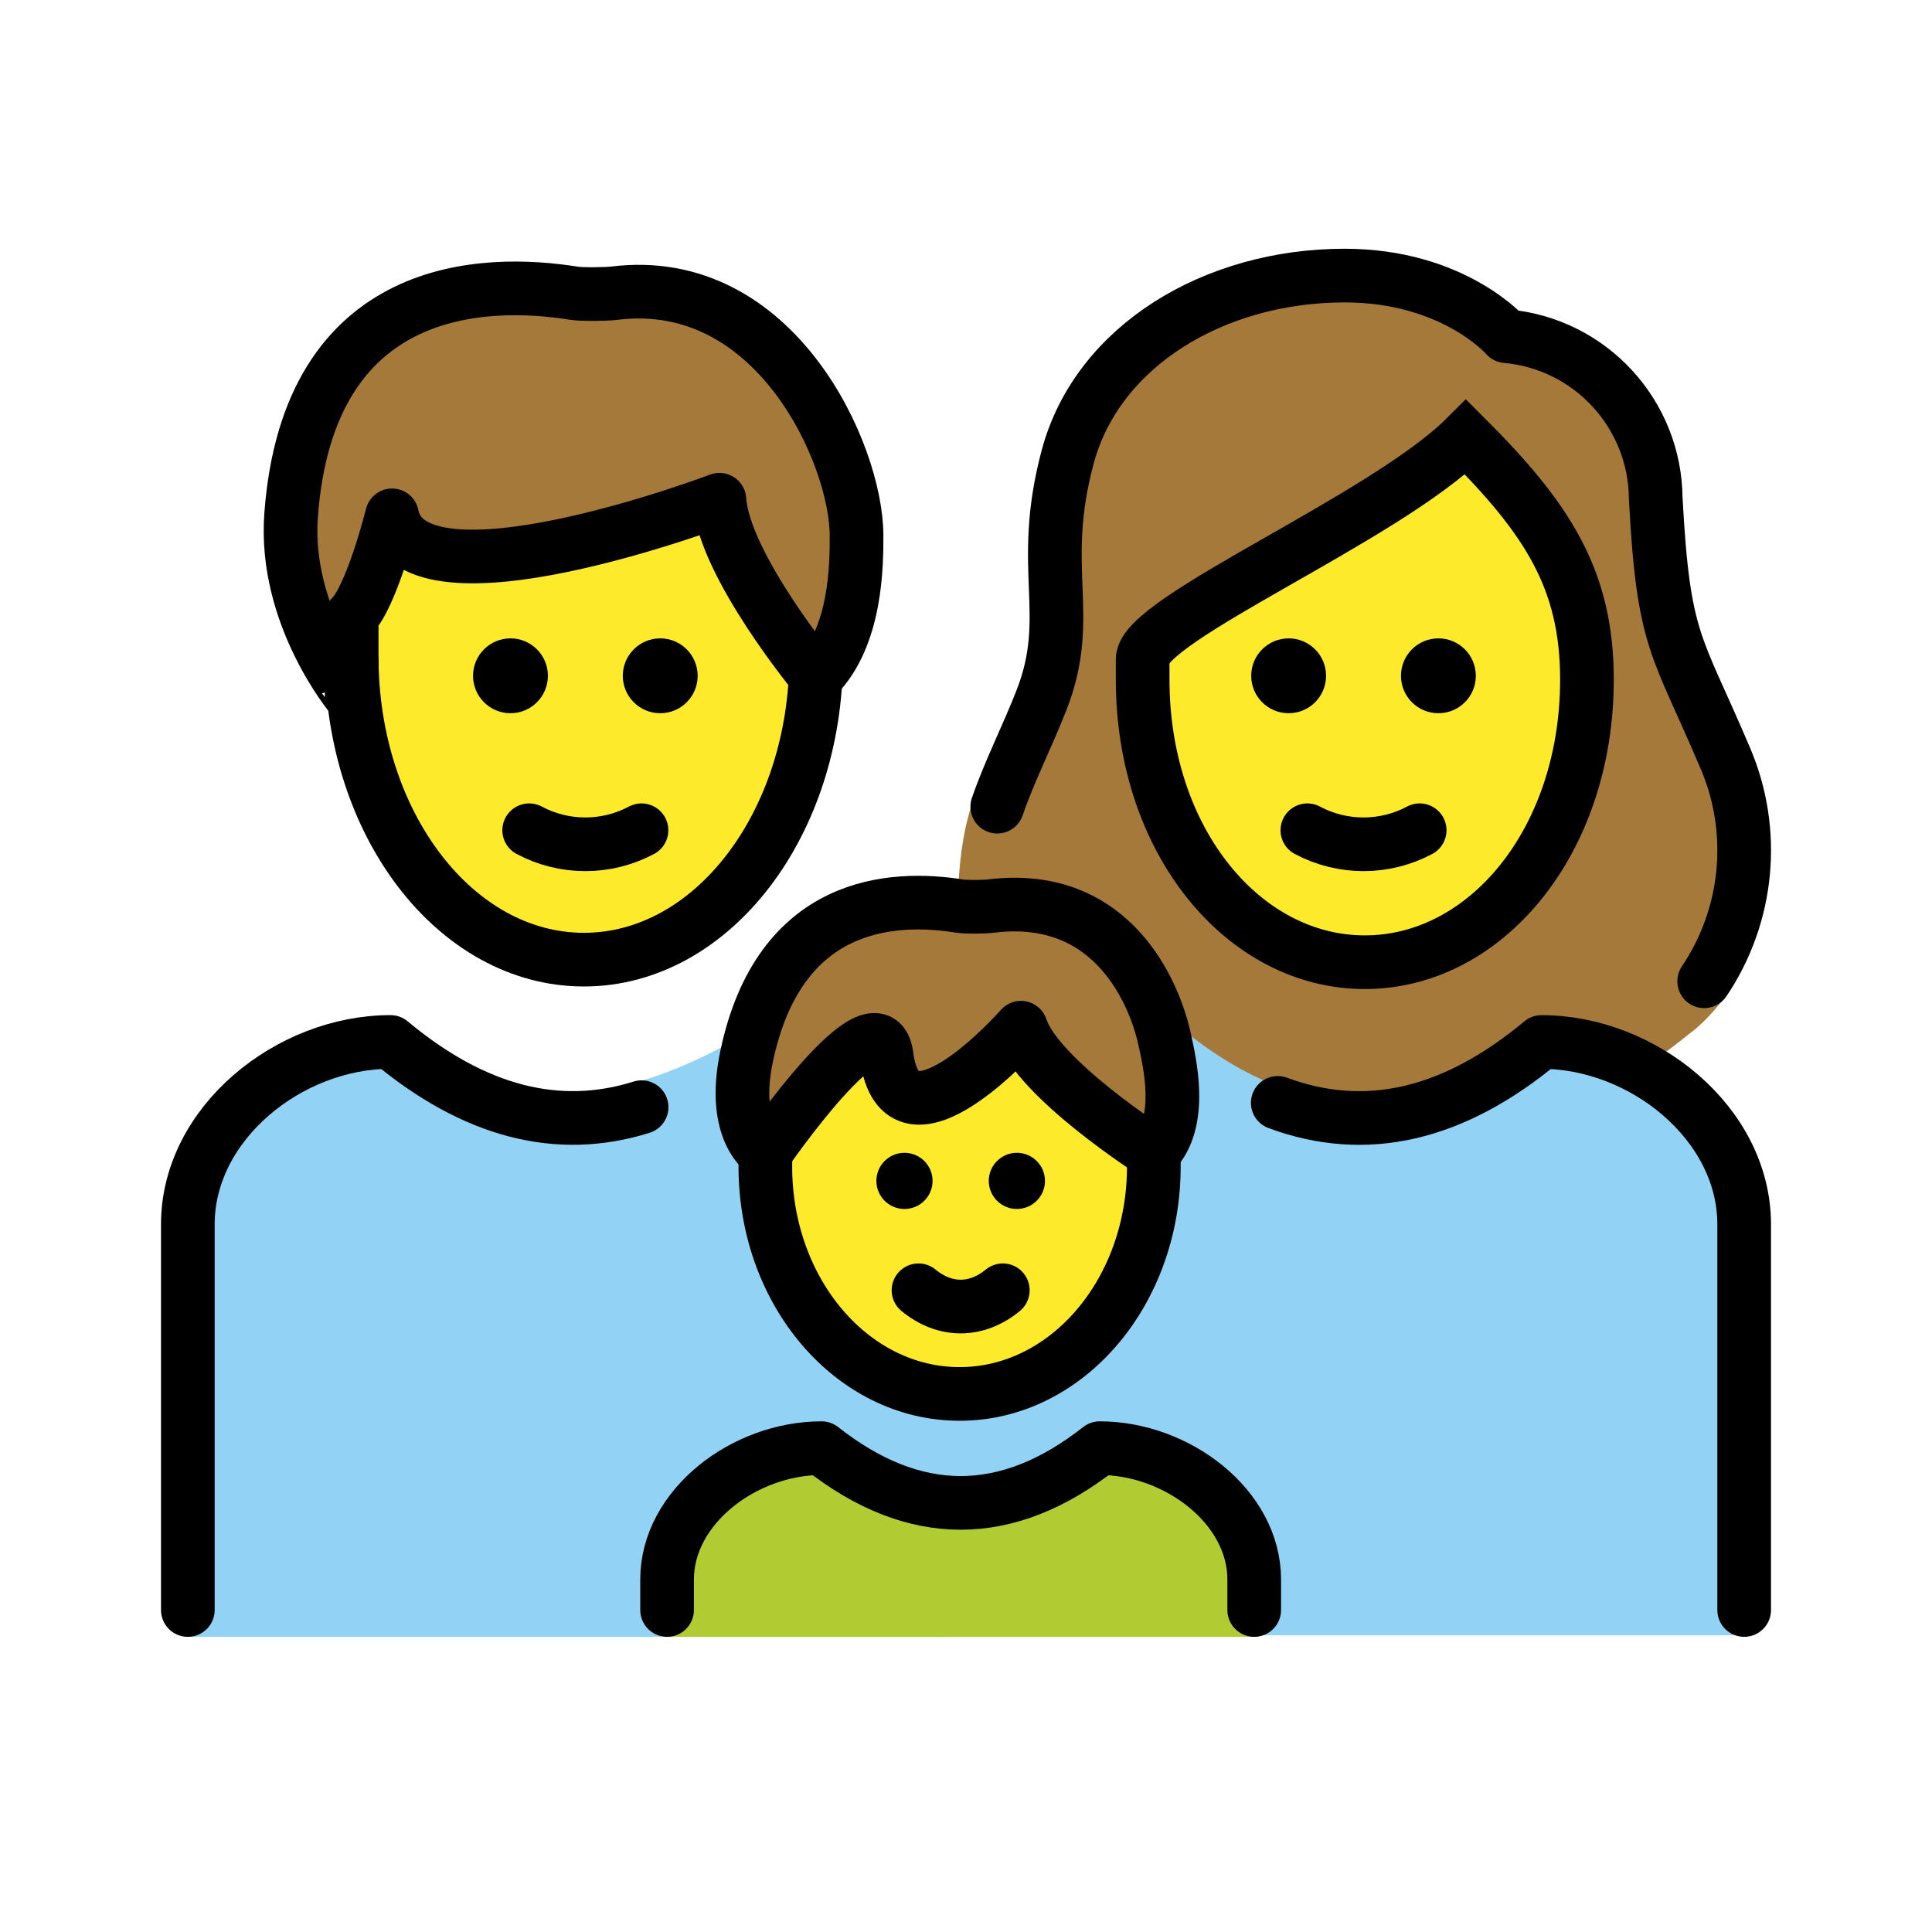
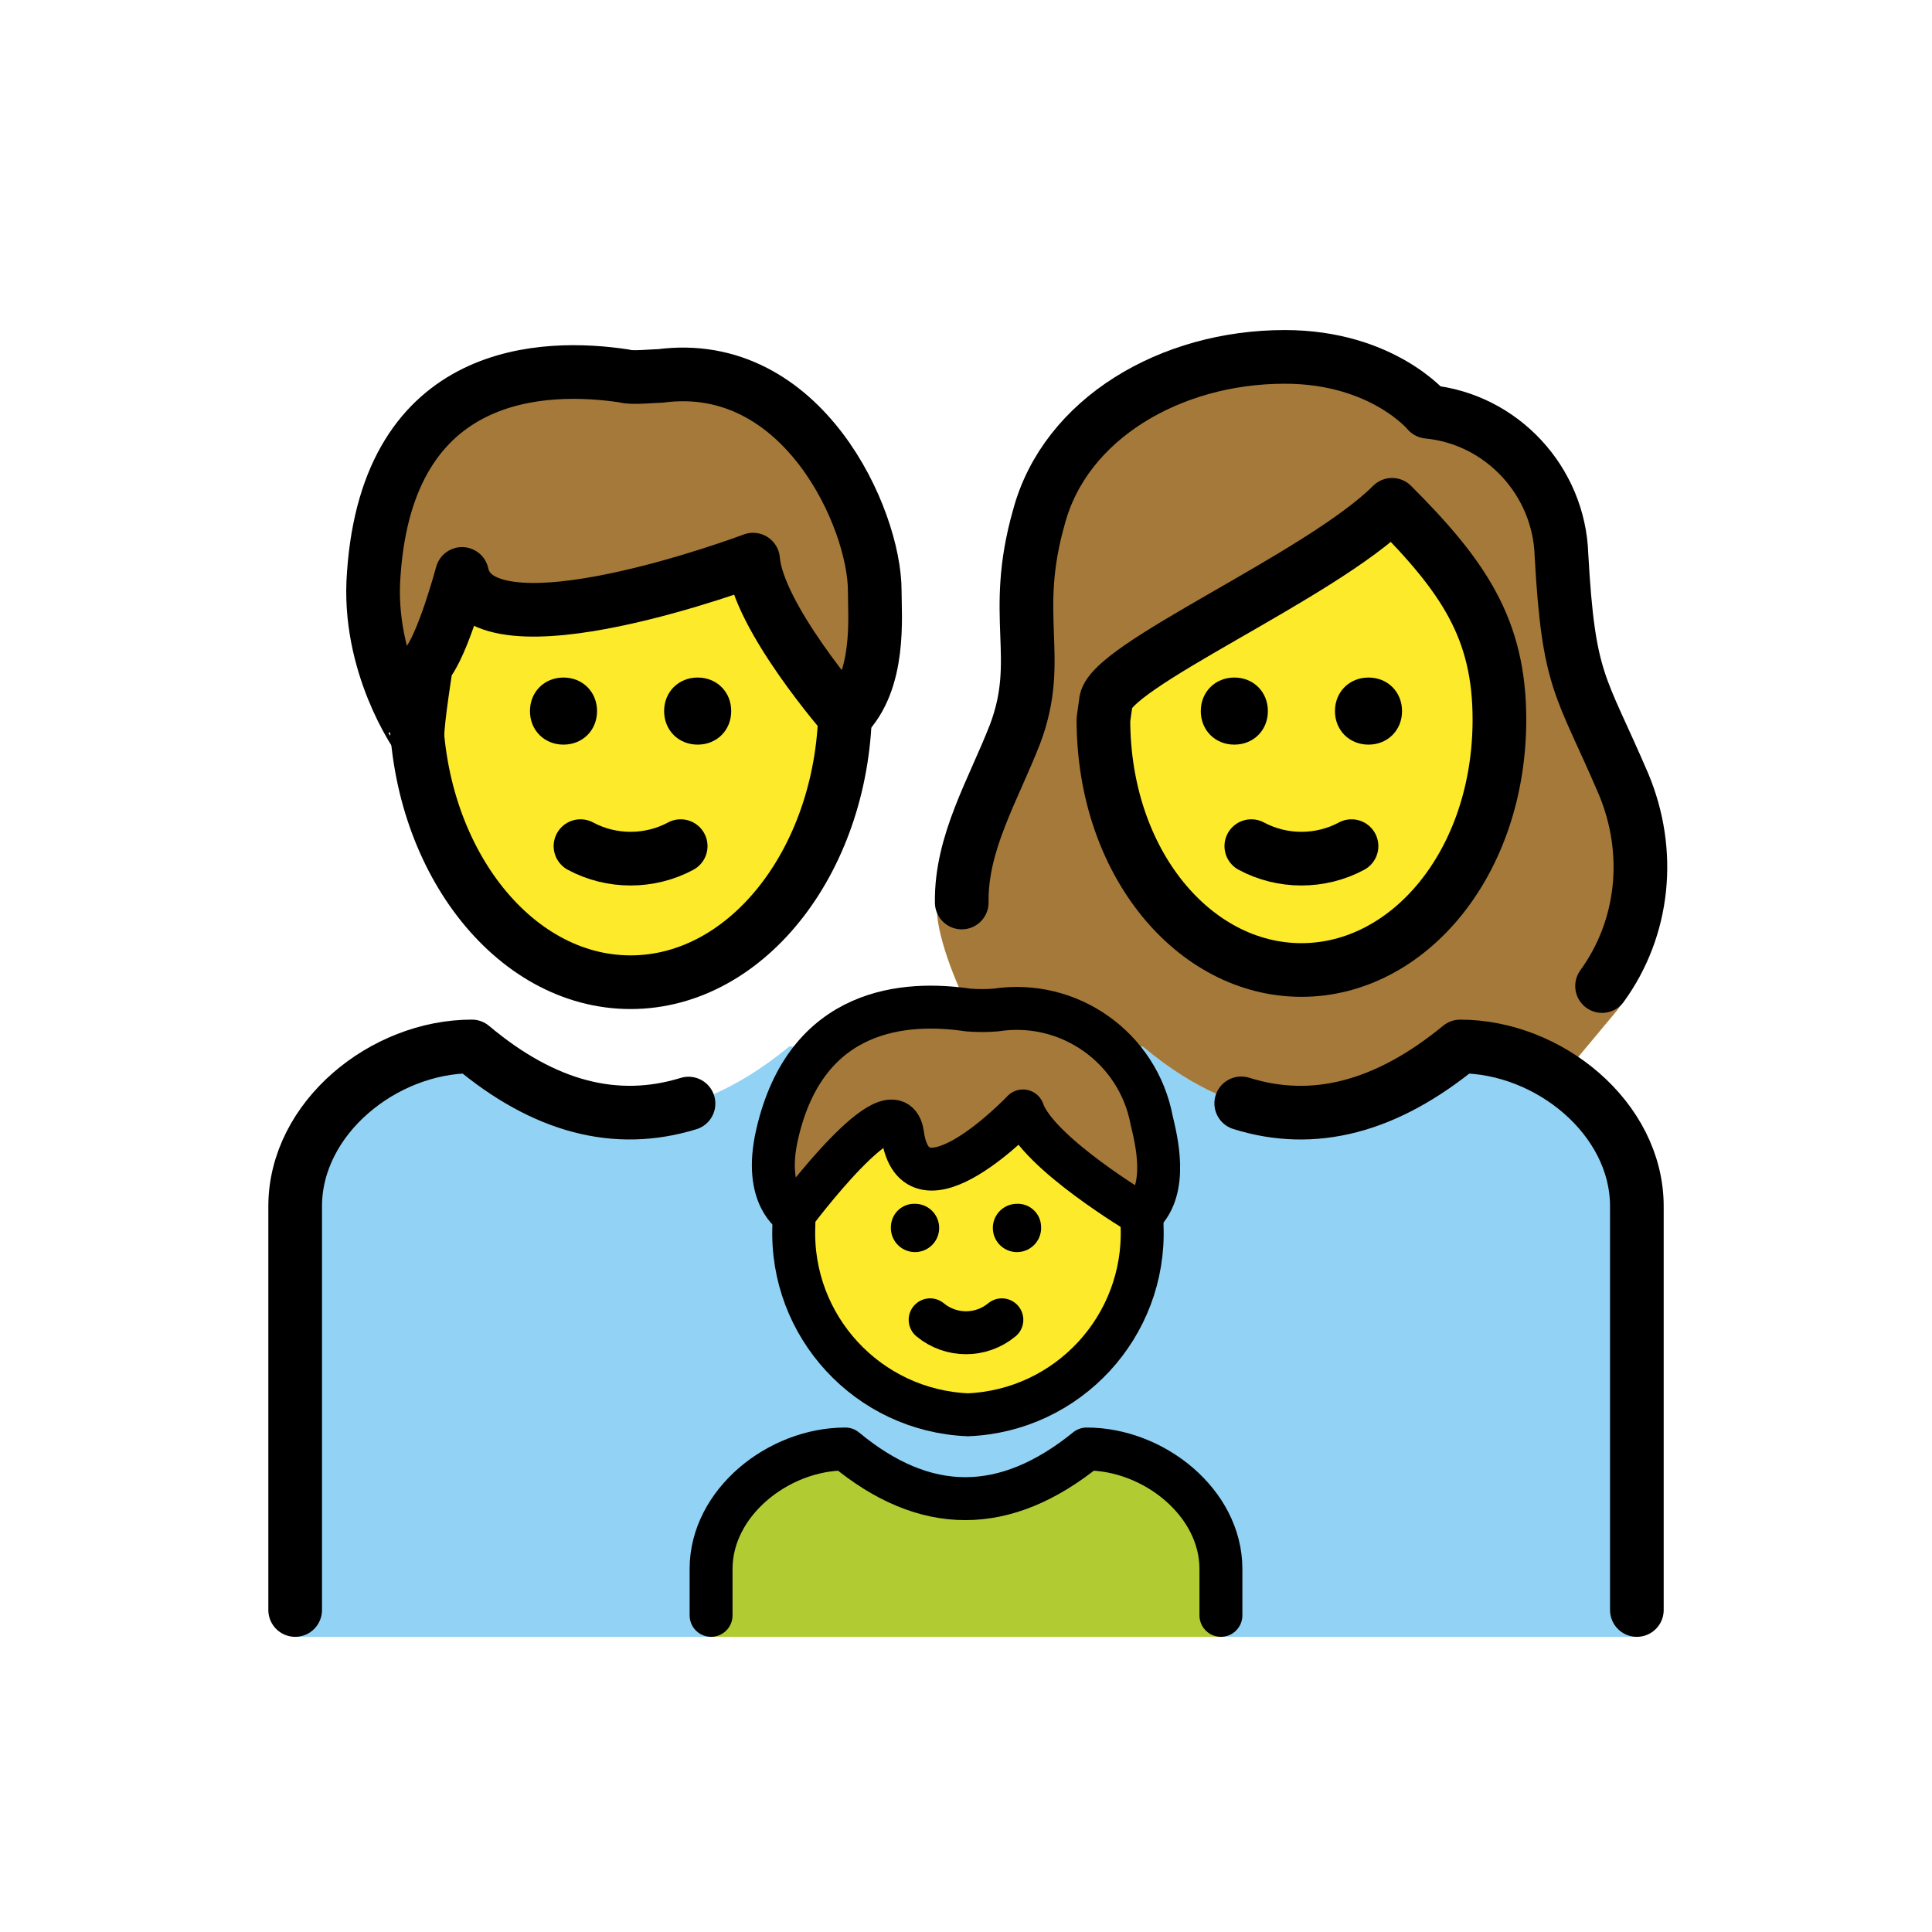
- <svg xmlns="http://www.w3.org/2000/svg" version="1.1" id="emoji" x="0" y="0" viewBox="0 0 72 72" enable-background="new 0 0 72 72" xml:space="preserve">
+ <svg xmlns="http://www.w3.org/2000/svg" id="emoji" x="0" y="0" viewBox="0 0 72 72" version="1.1">
  <g id="color">
-     <rect x="21.12" y="47.025" fill="#92D3F5" stroke="#92D3F5" stroke-width="0.5" stroke-linecap="round" stroke-linejoin="round" stroke-miterlimit="10" width="29.431" height="10.459" />
-     <ellipse fill="#FCEA2B" cx="21.761" cy="24.474" rx="8.655" ry="11.289" />
-     <path fill="#A57939" d="M10.848,19.206c0.641-8.716,7.226-8.809,10.537-8.279c0.321,0.051,1.222,0.035,1.505,0 c6.021-0.753,9.031,6.021,9.031,9.031c0,1.065,0,3.763-1.505,5.268c0,0-3.447-4.172-3.605-6.602 c0,0-11.447,4.344-12.2,0.581c0,0-0.753,3.01-1.505,3.763c0,0,0,2.258,0,3.01 C13.106,25.979,10.572,22.959,10.848,19.206z" />
-     <path fill="#92D3F5" d="M30.92,49.94v6.91l4.32,1.47V61H7V45.15c0-3.57,3.98-6.67,7.11-6.82c4.69,4.03,10.18,2.63,14.89-0.58 c3.14,0.15,6.24,3.61,6.24,7.18v5.22L30.92,49.94z" />
-     <path fill="#A57939" d="M63.013,38.479c0.189-0.1,3.987-3.239,1.603-6.791c-0.346-0.672-1.711-4.694-1.973-5.403 c-1.162-2.576-1.597-3.539-1.854-8.29c0.021-2.909-2.207-5.344-5.112-5.587c-0.21-0.014-0.406-0.112-0.543-0.27 c-0.073-0.079-1.902-2.091-5.72-2.091c-4.895,0-9.034,2.664-10.062,6.479c-0.422,1.585-0.572,3.23-0.445,4.865 c0.161,1.59-0.045,3.196-0.601,4.695c-0.196,0.596-0.495,1.152-0.883,1.645 c-2.979,3.481-1.147,10.549-1.299,10.319C36.123,38.05,48.667,50.141,63.013,38.479z" />
-     <path fill="#92D3F5" stroke="#92D3F5" stroke-width="0.5" stroke-linecap="round" stroke-linejoin="round" stroke-miterlimit="10" d="M65.22,60.69H36l0.15-2.23l4.48-1.14v-6.91l-3.94-0.19l0.37-5.51c0-3.55,3.42-6.23,6.58-6.38c4.73,4,9.51,4,14.23,0 c3.16,0.15,6.59,2.83,6.59,6.38L65.22,60.69z" />
-     <path fill="#FCEA2B" d="M42.583,25.322c0,6.021,3.763,10.537,8.279,10.537s8.279-4.516,8.279-10.537 c0-3.763-1.505-6.021-4.516-9.031c-3.01,3.01-12.042,6.773-12.042,8.279L42.583,25.322L42.583,25.322z" />
-     <ellipse fill="#FCEA2B" cx="35.761" cy="43.474" rx="7.239" ry="8.474" />
-     <path fill="#A57939" d="M33.042,39.349c0.524,4.053,5.006-1.049,5.006-1.049c0.613,1.897,4.938,4.661,4.938,4.661 c1.152-1.152,0.587-3.438,0.415-4.235c-0.343-1.592-1.872-5.535-6.48-4.958c-0.217,0.027-0.906,0.039-1.152,0 c-2.534-0.406-6.728-0.179-7.944,5.596c-0.593,2.818,0.696,3.597,0.696,3.597S32.721,36.863,33.042,39.349z" />
-     <path fill="#B1CC33" d="M24.86,61v-1.326c0-3.166,2.883-5.705,5.758-5.705c3.455,3.169,6.91,3.169,10.365,0 c2.876,0,5.758,2.539,5.758,5.705V61" />
+     <path fill="#92D3F5" d="M11,61V44.955c0-3.289,3.292-5.957,6.584-5.957c3.915,3.289,7.829,3.289,11.833,0h13.167 c3.915,3.289,7.829,3.289,11.833,0c3.292,0,6.584,2.667,6.584,5.957V61" />
+     <path fill="#B1CC33" d="M26.5,61v-2.533C26.5,56,29.002,54,31.504,54c2.975,2.467,5.95,2.467,8.993,0 c2.502,0,5.003,2,5.003,4.467V61" />
  </g>
-   <g id="hair" />
-   <g id="skin" />
-   <g id="skin-shadow" />
+   <g id="hair">
+     <path fill="#A57939" d="M37.127,38.999h5.457c3.915,3.289,7.829,3.289,11.833,0c1.27,0,2.538,0.4,3.619,1.077 l0.344-0.164l1.701-2.037c1.956-2.223,1.577-5.904,0.422-8.66c-1.6-3.734-2.045-3.734-2.312-8.535 c-0.089-2.756-2.223-5.068-4.979-5.334c0,0-1.689-2.045-5.334-2.045c-4.268,0-8.179,2.312-9.157,5.957 c-1.067,3.734,0.178,5.245-0.889,8.09c-0.933,2.401-2.931,3.739-2.91,6.625c0.007,0.942,0.795,3.046,1.462,4.046 L37.127,38.999z" />
+     <path fill="#A57939" d="M13.929,21.39c0.533-7.735,6.401-7.824,9.335-7.379c0.267,0.089,1.067,0,1.334,0 c5.334-0.711,8.001,5.334,8.001,8.001c0,0.978,0.226,3.365-1.108,4.699c0,0-3.248-3.721-3.426-5.855 c0,0-10.135,3.823-10.846,0.533c0,0-0.711,2.667-1.334,3.378c0,0-0.329,2.045-0.329,2.667 C15.556,27.436,13.662,24.769,13.929,21.39z" />
+     <path fill="#A57939" d="M33.636,42.272c0.469,3.363,4.487-0.871,4.487-0.871c0.549,1.574,4.425,3.867,4.425,3.867 c1.032-0.956,0.526-2.853,0.372-3.514c-0.511-2.713-3.079-4.532-5.808-4.114c-0.344,0.028-0.689,0.028-1.032,0 c-2.271-0.337-6.03-0.148-7.12,4.643c-0.532,2.338,0.624,2.984,0.624,2.984S33.348,40.209,33.636,42.272z" />
+   </g>
+   <g id="skin">
+     <path fill="#FCEA2B" d="M41.121,26.814c0,5.334,3.378,9.335,7.379,9.335s7.379-4.001,7.379-9.335 c0-3.378-1.334-5.334-4.001-8.001c-2.667,2.667-10.669,6.045-10.669,7.379L41.121,26.814L41.121,26.814z" />
+     <path fill="#FCEA2B" d="M28.045,20.857c0,0-10.135,3.823-10.846,0.533c0,0-0.711,2.667-1.334,3.378 c0,0-0.319,1.984-0.327,2.635c0.459,5.148,3.841,9.2,7.943,9.2c4.286,0,7.782-4.426,7.981-9.903 C31.357,26.58,28.22,22.955,28.045,20.857z" />
+     <path fill="#FCEA2B" d="M38.123,41.401c0,0-4.018,4.234-4.487,0.871c-0.258-1.846-3.293,2.005-3.928,2.834 c-0.074,0.336-0.123,0.567-0.123,0.589c-0.144,3.731,2.758,6.875,6.489,7.031c3.731-0.156,6.632-3.3,6.489-7.031 c0-0.03-0.059-0.226-0.15-0.509C41.733,44.771,38.612,42.803,38.123,41.401z" />
+   </g>
  <g id="line">
-     <path fill="none" stroke="#000000" stroke-width="2" stroke-miterlimit="10" d="M30.416,24.474 c0,6.235-3.875,11.289-8.655,11.289s-8.655-5.054-8.655-11.289" />
-     <path fill="none" stroke="#000000" stroke-width="2" stroke-linecap="round" stroke-linejoin="round" d="M10.848,19.206 c0.641-8.716,7.226-8.809,10.537-8.279c0.321,0.051,1.222,0.035,1.505,0c6.021-0.753,9.031,6.021,9.031,9.031 c0,1.065,0,3.763-1.505,5.268c0,0-3.447-4.172-3.605-6.602c0,0-11.447,4.344-12.2,0.581 c0,0-0.753,3.01-1.505,3.763c0,0,0,2.258,0,3.01C13.106,25.979,10.572,22.959,10.848,19.206z" />
-     <path fill="none" stroke="#000000" stroke-width="2" stroke-linecap="round" stroke-linejoin="round" d="M7,60V45.629 c0-3.772,3.782-6.798,7.553-6.798c3.119,2.599,6.239,3.41,9.358,2.43" />
-     <path d="M26,25.185c0,0.771-0.625,1.395-1.395,1.395c-0.771,0-1.395-0.625-1.395-1.395 c0-0.771,0.625-1.395,1.395-1.395C25.375,23.79,26,24.415,26,25.185" />
-     <path d="M20.419,25.185c0,0.771-0.625,1.395-1.395,1.395c-0.771,0-1.395-0.625-1.395-1.395 c0-0.771,0.625-1.395,1.395-1.395C19.794,23.79,20.419,24.415,20.419,25.185" />
-     <path fill="none" stroke="#000000" stroke-width="2" stroke-linecap="round" stroke-linejoin="round" d="M19.721,30.941 c1.308,0.698,2.878,0.698,4.186,0" />
-     <path fill="none" stroke="#000000" stroke-width="2" stroke-linecap="round" stroke-linejoin="round" d="M37.165,30.062 c0.463-1.341,1.131-2.641,1.655-3.987c1.23-3.161-0.157-4.855,0.972-9.057c1.113-4.139,5.477-6.748,10.318-6.748 c4.064,0,6.021,2.258,6.021,2.258c3.138,0.281,5.549,2.899,5.573,6.049c0.291,5.404,0.771,5.383,2.581,9.65 c1.188,2.751,0.875,5.895-0.775,8.342" />
-     <path fill="none" stroke="#000000" stroke-width="2" stroke-linecap="round" stroke-linejoin="round" d="M56.883,12.645" />
-     <path fill="none" stroke="#000000" stroke-width="2" stroke-linecap="round" stroke-linejoin="round" d="M47.618,41.101 c3.276,1.218,6.553,0.462,9.829-2.269c3.772,0,7.553,3.026,7.553,6.798V60" />
-     <path fill="none" stroke="#000000" stroke-width="2" stroke-miterlimit="10" d="M42.583,25.322 c0,6.021,3.763,10.537,8.279,10.537s8.279-4.516,8.279-10.537c0-3.763-1.505-6.021-4.516-9.031 c-3.01,3.01-12.042,6.773-12.042,8.279L42.583,25.322L42.583,25.322z" />
-     <path d="M55,25.185c0,0.771-0.625,1.395-1.395,1.395c-0.771,0-1.395-0.625-1.395-1.395 c0-0.771,0.625-1.395,1.395-1.395C54.375,23.79,55,24.415,55,25.185" />
-     <path d="M49.419,25.185c0,0.771-0.625,1.395-1.395,1.395c-0.771,0-1.395-0.625-1.395-1.395 c0-0.771,0.625-1.395,1.395-1.395C48.794,23.79,49.419,24.415,49.419,25.185" />
-     <path fill="none" stroke="#000000" stroke-width="2" stroke-linecap="round" stroke-linejoin="round" d="M48.721,30.941 c1.308,0.698,2.878,0.698,4.186,0" />
-     <path fill="none" stroke="#000000" stroke-width="2" stroke-miterlimit="10" d="M42.987,42.961 C42.996,43.13,43,43.302,43,43.474c0,4.68-3.241,8.474-7.239,8.474s-7.239-3.794-7.239-8.474 c0-0.115,0.002-0.229,0.006-0.342" />
-     <path d="M38.943,44.008c0,0.578-0.469,1.047-1.047,1.047s-1.047-0.469-1.047-1.047s0.469-1.047,1.047-1.047 S38.943,43.43,38.943,44.008" />
-     <path d="M34.754,44.008c0,0.578-0.469,1.047-1.047,1.047s-1.047-0.469-1.047-1.047s0.469-1.047,1.047-1.047 S34.754,43.43,34.754,44.008" />
-     <path fill="none" stroke="#000000" stroke-width="2" stroke-linecap="round" stroke-linejoin="round" d="M34.23,48.085 c0.982,0.808,2.16,0.808,3.142,0" />
-     <path fill="none" stroke="#000000" stroke-width="2" stroke-linecap="round" stroke-linejoin="round" d="M33.042,39.349 c0.524,4.053,5.006-1.049,5.006-1.049c0.613,1.897,4.938,4.661,4.938,4.661c1.152-1.152,0.587-3.438,0.415-4.235 c-0.343-1.592-1.872-5.535-6.48-4.958c-0.217,0.027-0.906,0.039-1.152,0c-2.534-0.406-6.728-0.179-7.944,5.596 c-0.593,2.818,0.696,3.597,0.696,3.597S32.721,36.863,33.042,39.349z" />
-     <path fill="none" stroke="#000000" stroke-width="2" stroke-linecap="round" stroke-linejoin="round" d="M24.86,60v-1.137 c0-2.715,2.883-4.894,5.758-4.894c3.455,2.719,6.91,2.719,10.365,0c2.876,0,5.758,2.178,5.758,4.894V60" />
+     <path fill="none" stroke="#000000" stroke-miterlimit="10" stroke-width="2" d="M31.5,25.569c0,0.184,0,0.368,0,0.644 c0,5.701-3.586,10.391-8,10.391s-8-4.69-8-10.391c0-0.184,0-0.368,0-0.644" />
+     <path fill="none" stroke="#000000" stroke-linecap="round" stroke-linejoin="round" stroke-width="2" d="M13.929,21.39 c0.533-7.735,6.401-7.824,9.335-7.379c0.267,0.089,1.067,0,1.334,0c5.334-0.711,8.001,5.334,8.001,8.001 c0,0.978,0.226,3.365-1.108,4.699c0,0-3.248-3.721-3.426-5.855c0,0-10.135,3.823-10.846,0.533 c0,0-0.711,2.667-1.334,3.378c0,0-0.329,2.045-0.329,2.667C15.556,27.436,13.662,24.769,13.929,21.39z" />
+     <path fill="none" stroke="#000000" stroke-linecap="round" stroke-linejoin="round" stroke-width="2" d="M35.841,33.634 c-0.032-2.229,1.172-4.181,1.991-6.287c1.067-2.845-0.178-4.356,0.889-8.09c0.978-3.645,4.89-5.957,9.157-5.957 c3.645,0,5.334,2.045,5.334,2.045c2.756,0.267,4.89,2.578,4.979,5.334c0.267,4.801,0.711,4.801,2.312,8.535 c1.062,2.533,0.773,5.366-0.799,7.533" />
+     <path fill="none" stroke="#000000" stroke-linejoin="round" stroke-miterlimit="10" stroke-width="2" d="M41.121,26.814 c0,5.334,3.378,9.335,7.379,9.335s7.379-4.001,7.379-9.335c0-3.378-1.334-5.334-4.001-8.001 c-2.667,2.667-10.669,6.045-10.669,7.379L41.121,26.814L41.121,26.814z" />
+     <path d="M47.25,26.5c0,0.714-0.536,1.25-1.25,1.25s-1.25-0.536-1.25-1.25s0.536-1.25,1.25-1.25S47.25,25.786,47.25,26.5" />
+     <path d="M52.25,26.5c0,0.714-0.536,1.25-1.25,1.25s-1.25-0.536-1.25-1.25s0.536-1.25,1.25-1.25S52.25,25.786,52.25,26.5" />
+     <path fill="none" stroke="#000000" stroke-linecap="round" stroke-linejoin="round" stroke-width="2" d="M46.633,31.533 c1.156,0.622,2.578,0.622,3.734,0" />
+     <path d="M22.25,26.5c0,0.714-0.536,1.25-1.25,1.25s-1.25-0.536-1.25-1.25s0.536-1.25,1.25-1.25S22.25,25.786,22.25,26.5" />
+     <path d="M27.25,26.5c0,0.714-0.536,1.25-1.25,1.25s-1.25-0.536-1.25-1.25s0.536-1.25,1.25-1.25S27.25,25.786,27.25,26.5" />
+     <path fill="none" stroke="#000000" stroke-linecap="round" stroke-linejoin="round" stroke-width="2" d="M21.633,31.533 c1.156,0.622,2.578,0.622,3.734,0" />
+     <path fill="none" stroke="#000000" stroke-linecap="round" stroke-linejoin="round" stroke-width="1.6" d="M26.5,60.2v-1.733 C26.5,56,29.002,54,31.504,54c2.975,2.467,5.95,2.467,8.993,0c2.502,0,5.003,2,5.003,4.467V60.2" />
+     <path d="M38.798,45.702c0.033,0.496-0.342,0.925-0.838,0.958c-0.496,0.033-0.925-0.342-0.958-0.838 s0.342-0.925,0.838-0.958c0.02-0.001,0.04-0.002,0.06-0.002C38.38,44.846,38.782,45.222,38.798,45.702z" />
+     <path fill="none" stroke="#000000" stroke-linecap="round" stroke-linejoin="round" stroke-width="1.6" d="M34.664,49.186 c0.775,0.642,1.897,0.642,2.672,0" />
+     <path d="M34.1,44.862c0.02,0,0.04,0.001,0.06,0.002c0.496,0.033,0.871,0.462,0.838,0.958 s-0.462,0.871-0.958,0.838c-0.496-0.033-0.871-0.462-0.838-0.958C33.219,45.222,33.62,44.846,34.1,44.862z" />
+     <path fill="none" stroke="#000000" stroke-miterlimit="10" stroke-width="1.6" d="M42.55,45.268 c0.008,0.141,0.012,0.283,0.012,0.426c0.144,3.731-2.758,6.875-6.489,7.031c-3.731-0.156-6.632-3.3-6.489-7.031 c0-0.095,0.002-0.19,0.005-0.284" />
+     <path fill="none" stroke="#000000" stroke-linecap="round" stroke-linejoin="round" stroke-width="1.6" d="M33.636,42.272 c0.469,3.363,4.487-0.871,4.487-0.871c0.549,1.574,4.425,3.867,4.425,3.867c1.032-0.956,0.526-2.853,0.372-3.514 c-0.511-2.713-3.079-4.532-5.808-4.114c-0.344,0.028-0.689,0.028-1.032,0c-2.271-0.337-6.03-0.148-7.12,4.643 c-0.532,2.338,0.624,2.984,0.624,2.984S33.348,40.209,33.636,42.272z" />
+     <path fill="none" stroke="#000000" stroke-linecap="round" stroke-linejoin="round" stroke-miterlimit="10" stroke-width="2" d="M46.257,41.119c2.697,0.848,5.408,0.141,8.16-2.12c3.292,0,6.584,2.667,6.584,5.957V60" />
+     <path fill="none" stroke="#000000" stroke-linecap="round" stroke-linejoin="round" stroke-miterlimit="10" stroke-width="2" d="M11,60V44.955c0-3.289,3.292-5.957,6.584-5.957c2.682,2.254,5.364,2.963,8.075,2.129" />
  </g>
</svg>
